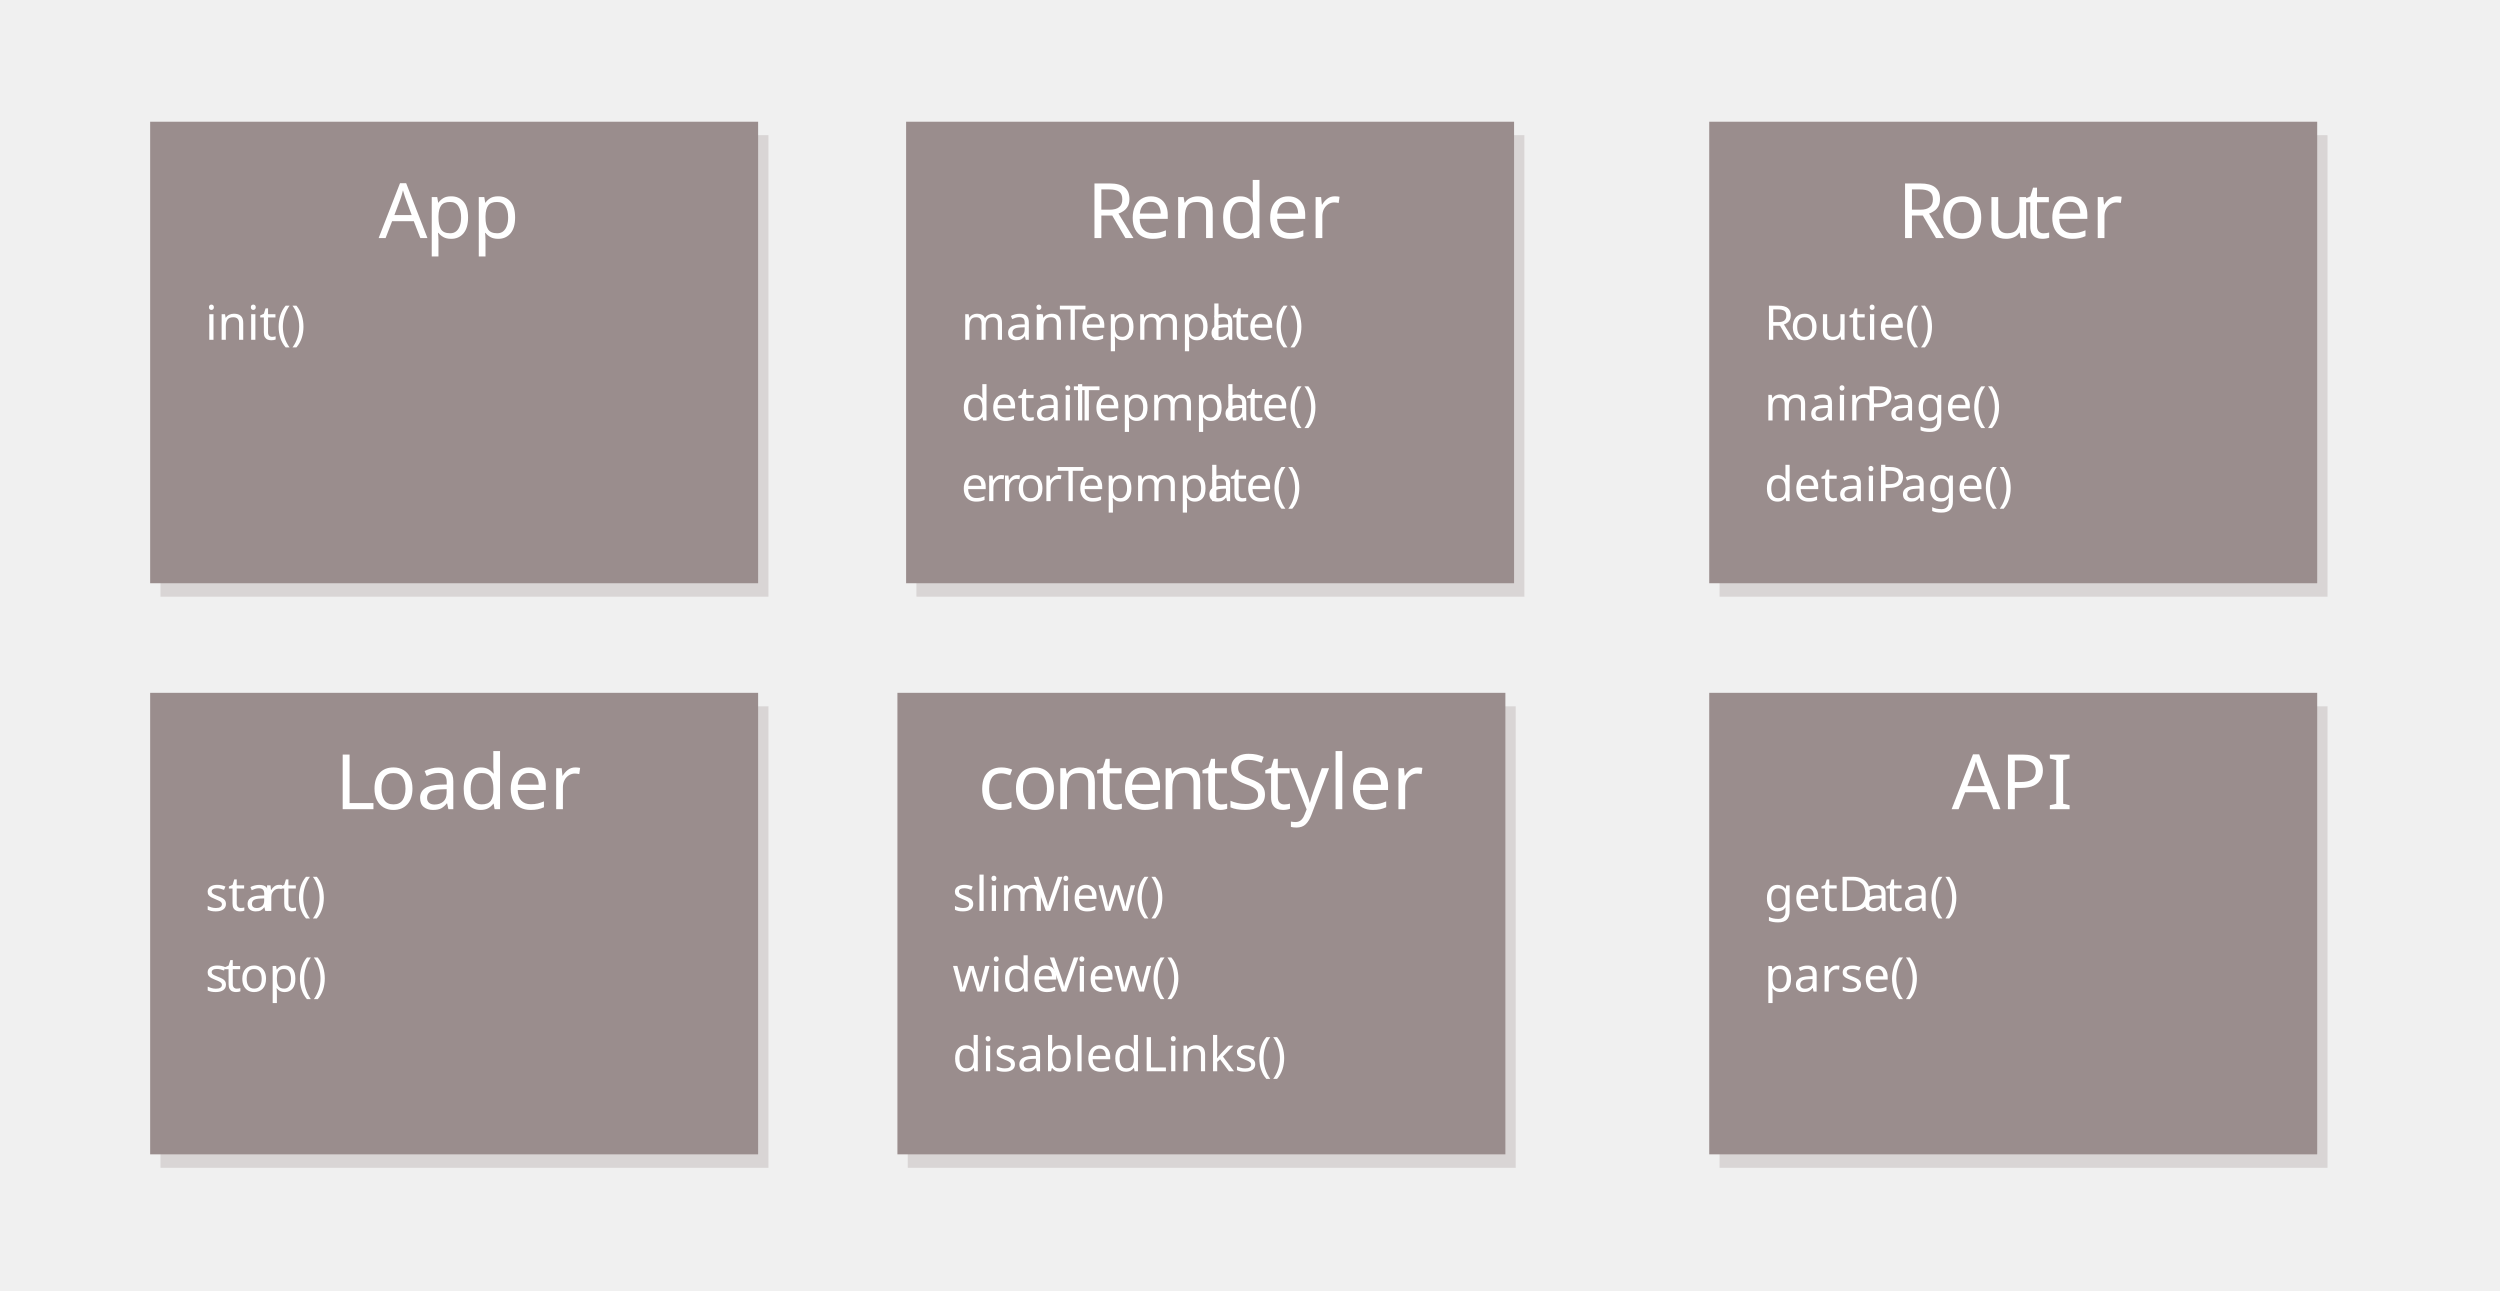
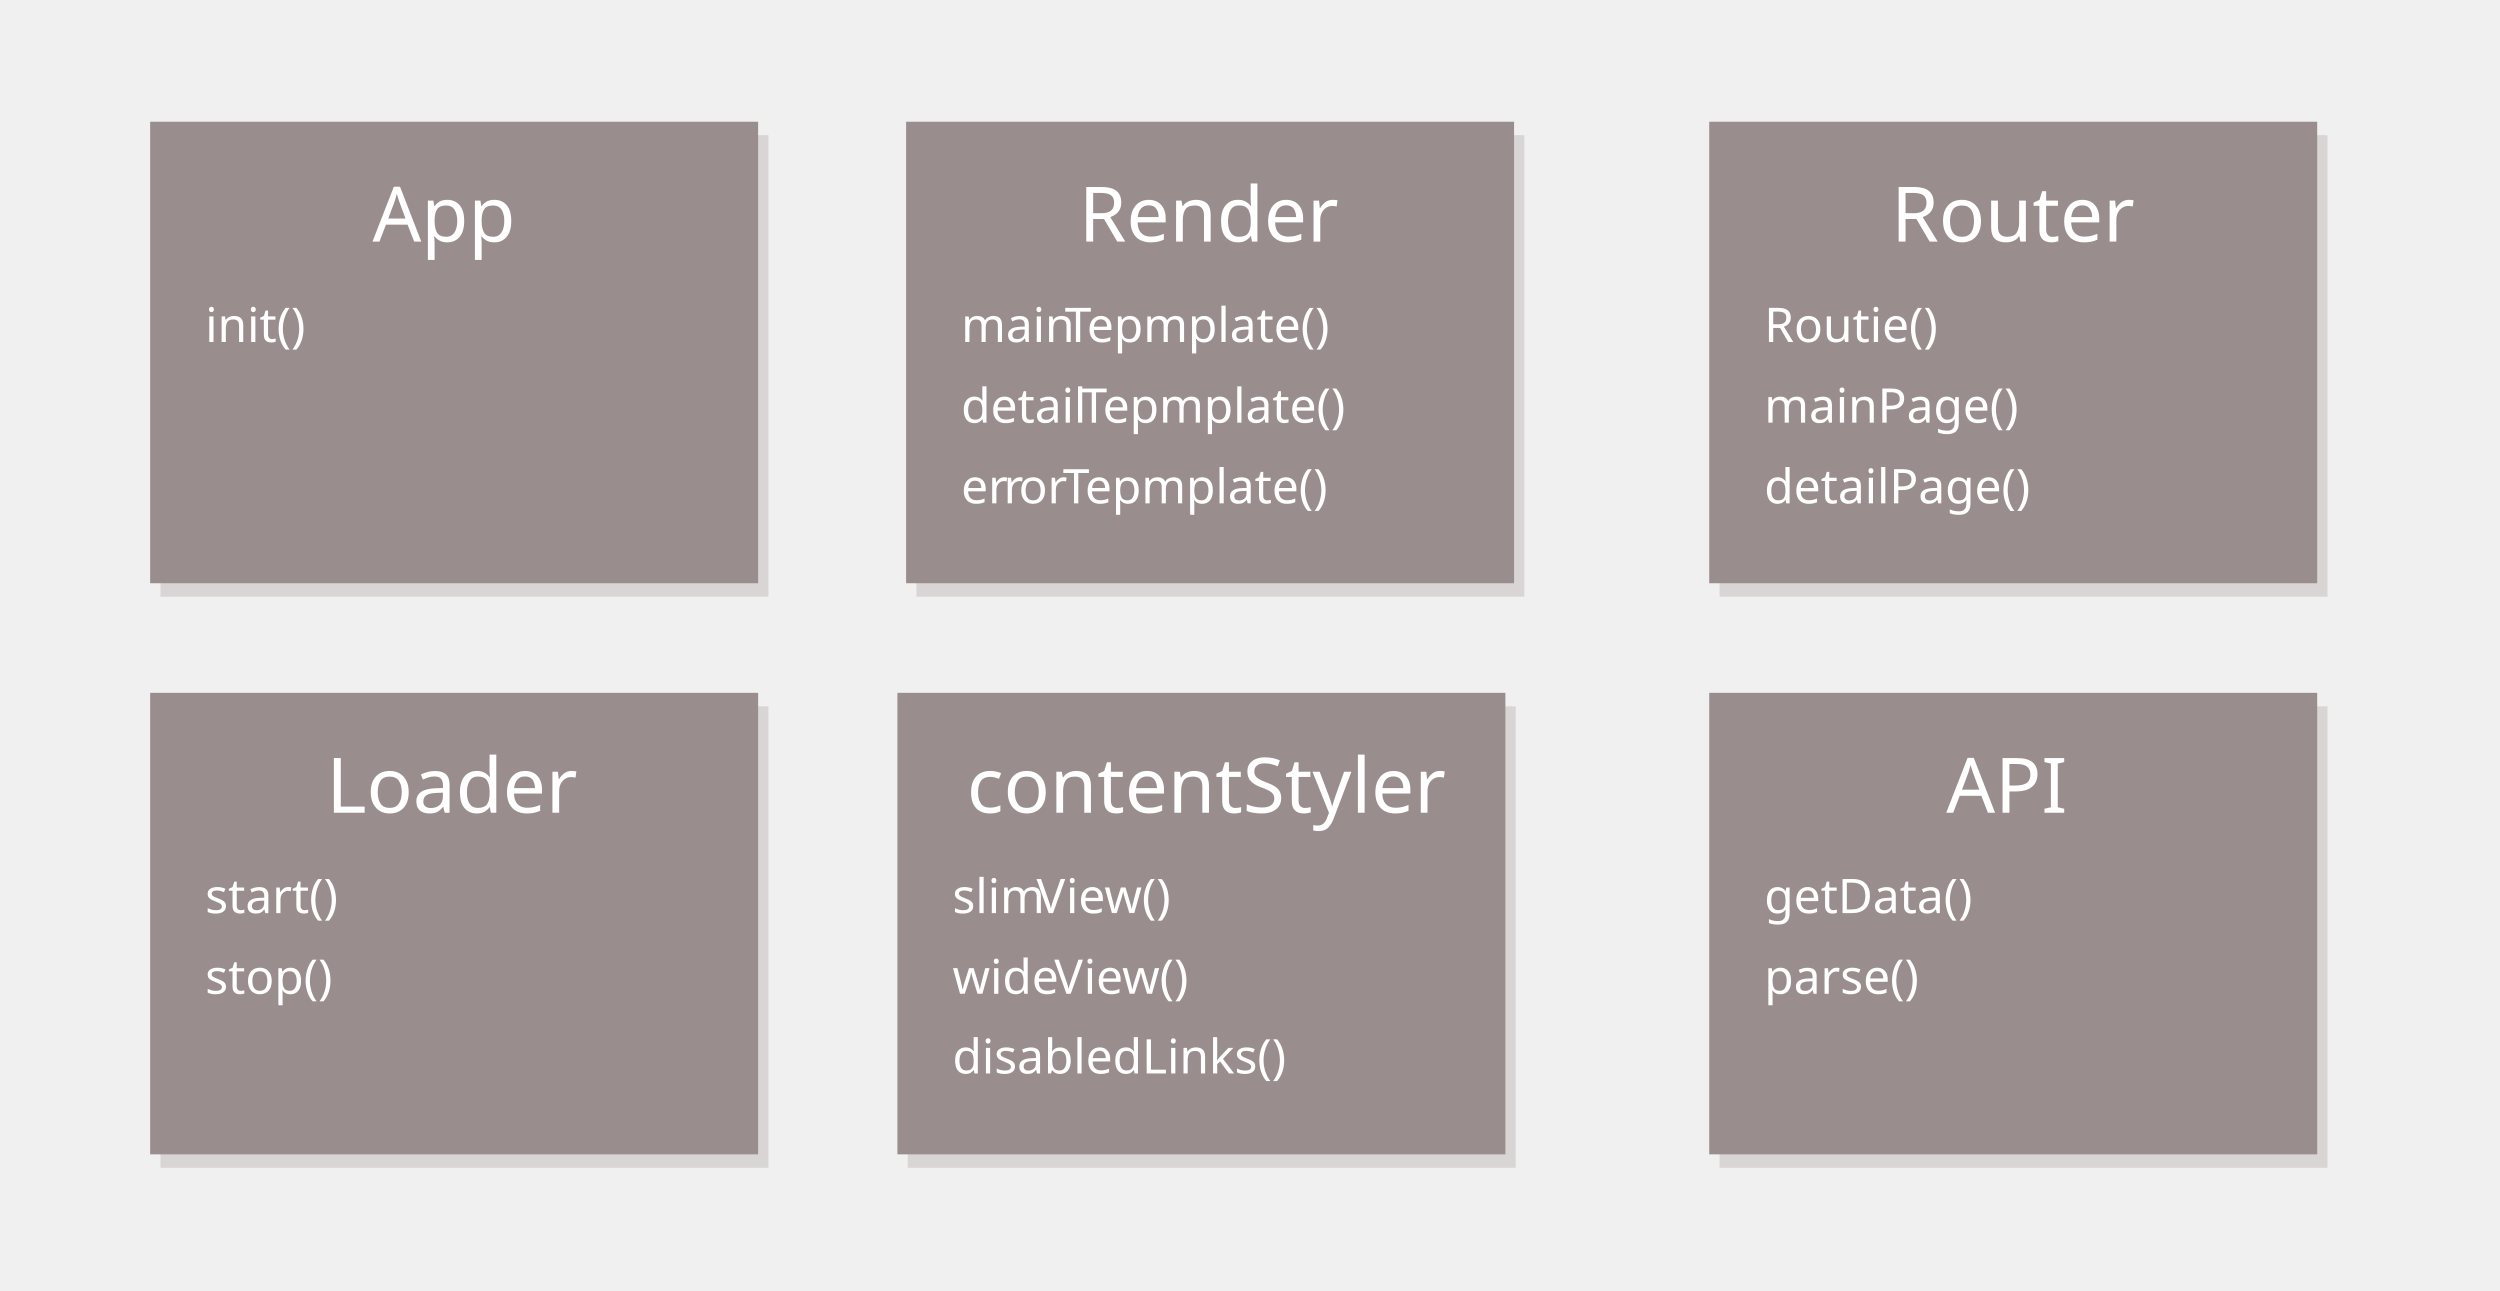
<svg xmlns="http://www.w3.org/2000/svg" id="Laag_1" data-name="Laag 1" viewBox="0 0 2395.05 1236.49">
  <defs>
-     <style>.cls-1,.cls-2{fill:#9a8d8d;}.cls-1{opacity:0.27;}.cls-10,.cls-3{font-size:73.28px;}.cls-10,.cls-3,.cls-6{fill:#fff;font-family:MyriadPro-Regular, Myriad Pro;}.cls-4{letter-spacing:0em;}.cls-5{letter-spacing:-0.01em;}.cls-6{font-size:45.8px;}.cls-7{letter-spacing:-0.03em;}.cls-8{letter-spacing:0em;}.cls-9{letter-spacing:0em;}.cls-10{letter-spacing:0em;}.cls-11{letter-spacing:0em;}.cls-12{letter-spacing:0em;}.cls-13{letter-spacing:0em;}.cls-14{letter-spacing:0.01em;}.cls-15{letter-spacing:-0.02em;}.cls-16{letter-spacing:-0.01em;}.cls-17{letter-spacing:0.02em;}.cls-18{letter-spacing:-0.01em;}.cls-19{letter-spacing:-0.05em;}.cls-20{letter-spacing:-0.07em;}.cls-21{letter-spacing:0em;}.cls-22{letter-spacing:-0.07em;}.cls-23{letter-spacing:0em;}.cls-24{letter-spacing:-0.01em;}.cls-25{letter-spacing:-0.01em;}.cls-26{letter-spacing:0em;}.cls-27{letter-spacing:-0.01em;}</style>
+     <style>.cls-1,.cls-2{fill:#9a8d8d;}.cls-1{opacity:0.27;}.cls-3{font-size:73.28px;}.cls-3,.cls-4{fill:#fff;font-family:Avenir-Book, Avenir;}.cls-4{font-size:45.8px;}.cls-5{letter-spacing:0.01em;}.cls-6{letter-spacing:-0.11em;}.cls-7{letter-spacing:-0.02em;}</style>
  </defs>
  <rect class="cls-1" x="1647.36" y="129.51" width="582.45" height="442.13" />
  <rect class="cls-1" x="1647.36" y="676.65" width="582.45" height="442.13" />
  <rect class="cls-1" x="153.74" y="129.51" width="582.45" height="442.13" />
  <rect class="cls-1" x="869.63" y="676.65" width="582.45" height="442.13" />
  <rect class="cls-1" x="153.74" y="676.65" width="582.45" height="442.13" />
  <rect class="cls-1" x="877.95" y="129.51" width="582.45" height="442.13" />
  <rect class="cls-2" x="1637.47" y="116.62" width="582.45" height="442.13" />
-   <text class="cls-3" transform="translate(1817.97 228.08)">
-     <tspan class="cls-4">R</tspan>
-     <tspan x="39.72" y="0">ou</tspan>
-     <tspan class="cls-5" x="120.33" y="0">t</tspan>
-     <tspan x="144.14" y="0">er</tspan>
+   <text class="cls-3" transform="translate(1811.85 231.45)">Router</text>
+   <text class="cls-4" transform="translate(1690.23 404.95)">mainPage()</text>
+   <text class="cls-4" transform="translate(1690.23 327.66)">Routie()</text>
+   <text class="cls-4" transform="translate(1690.23 482.23)">detailPage()</text>
+   <rect class="cls-2" x="1637.47" y="663.75" width="582.45" height="442.13" />
+   <text class="cls-3" transform="translate(1864.54 778.59)">API</text>
+   <text class="cls-4" transform="translate(1690.23 874.8)">getData()</text>
+   <text class="cls-4" transform="translate(1690.23 952.08)">parse()</text>
+   <rect class="cls-2" x="143.85" y="116.62" width="582.45" height="442.13" />
+   <text class="cls-3" transform="translate(356.85 231.45)">App</text>
+   <text class="cls-4" transform="translate(196.61 327.66)">init()</text>
+   <rect class="cls-2" x="859.74" y="663.75" width="582.45" height="442.13" />
+   <text class="cls-3" transform="translate(926.29 778.59)">contentStyler</text>
+   <text class="cls-4" transform="translate(912.5 874.8)">slim<tspan class="cls-5" x="80.52" y="0">V</tspan>
+     <tspan x="108.77" y="0">iew()</tspan>
  </text>
-   <text class="cls-6" transform="translate(1690.23 402.84)">main<tspan class="cls-7" x="96.41" y="0">P</tspan>
-     <tspan x="119.58" y="0">age()</tspan>
+   <text class="cls-4" transform="translate(912.5 952.08)">wide<tspan class="cls-5" x="97.51" y="0">V</tspan>
+     <tspan x="125.77" y="0">iew()</tspan>
  </text>
-   <text class="cls-6" transform="translate(1690.23 325.55)">
-     <tspan class="cls-8">R</tspan>
-     <tspan x="24.82" y="0">outie()</tspan>
+   <text class="cls-4" transform="translate(912.5 1028.42)">disabledLinks()</text>
+   <rect class="cls-2" x="143.85" y="663.75" width="582.45" height="442.13" />
+   <text class="cls-3" transform="translate(312.77 778.59)">Loader</text>
+   <text class="cls-4" transform="translate(196.61 874.8)">start()</text>
+   <text class="cls-4" transform="translate(196.61 952.08)">stop()</text>
+   <rect class="cls-2" x="868.06" y="116.62" width="582.45" height="442.13" />
+   <text class="cls-3" transform="translate(1033.57 231.45)">Render</text>
+   <text class="cls-4" transform="translate(920.82 327.66)">main<tspan class="cls-6" x="99.25" y="0">T</tspan>
+     <tspan x="120.45" y="0">epmplate()</tspan>
  </text>
-   <text class="cls-6" transform="translate(1690.23 480.12)">detail<tspan class="cls-7" x="107.54" y="0">P</tspan>
-     <tspan x="130.71" y="0">age()</tspan>
+   <text class="cls-4" transform="translate(920.82 404.95)">detail<tspan class="cls-6" x="114.41" y="0">T</tspan>
+     <tspan x="135.61" y="0">epmplate()</tspan>
  </text>
-   <rect class="cls-2" x="1637.47" y="663.75" width="582.45" height="442.13" />
-   <text class="cls-3" transform="translate(1869.7 775.22)">API</text>
-   <text class="cls-6" transform="translate(1690.23 872.69)">getD<tspan class="cls-9" x="94.21" y="0">a</tspan>
-     <tspan x="116.1" y="0">ta()</tspan>
-   </text>
-   <text class="cls-6" transform="translate(1690.23 949.98)">parse()</text>
-   <rect class="cls-2" x="143.85" y="116.62" width="582.45" height="442.13" />
-   <text class="cls-10" transform="translate(362.75 228.08)">A<tspan class="cls-11" x="44.63" y="0">pp</tspan>
-   </text>
-   <text class="cls-6" transform="translate(196.61 325.55)">init()</text>
-   <rect class="cls-2" x="859.74" y="663.75" width="582.45" height="442.13" />
-   <text class="cls-3" transform="translate(936.92 775.22)">
-     <tspan class="cls-5">c</tspan>
-     <tspan x="32.39" y="0">o</tspan>
-     <tspan class="cls-12" x="72.62" y="0">n</tspan>
-     <tspan class="cls-5" x="113" y="0">t</tspan>
-     <tspan x="136.81" y="0">e</tspan>
-     <tspan class="cls-12" x="173.53" y="0">n</tspan>
-     <tspan x="213.9" y="0">t</tspan>
-     <tspan class="cls-13" x="238.16" y="0">S</tspan>
-     <tspan class="cls-14" x="274.07" y="0">t</tspan>
-     <tspan x="298.98" y="0">yler</tspan>
-   </text>
-   <text class="cls-6" transform="translate(912.5 872.69)">slim<tspan class="cls-15" x="77.86" y="0">V</tspan>
-     <tspan x="102.68" y="0">iew()</tspan>
-   </text>
-   <text class="cls-6" transform="translate(912.5 949.98)">wide<tspan class="cls-15" x="93.2" y="0">V</tspan>
-     <tspan x="118.03" y="0">iew()</tspan>
-   </text>
-   <text class="cls-6" transform="translate(912.5 1026.32)">disabledLinks()</text>
-   <rect class="cls-2" x="143.85" y="663.75" width="582.45" height="442.13" />
-   <text class="cls-3" transform="translate(321.2 775.22)">
-     <tspan class="cls-16">L</tspan>
-     <tspan x="33.56" y="0">oader</tspan>
-   </text>
-   <text class="cls-6" transform="translate(196.61 872.69)">sta<tspan class="cls-17" x="55.37" y="0">r</tspan>
-     <tspan x="71.45" y="0">t()</tspan>
-   </text>
-   <text class="cls-6" transform="translate(196.61 949.98)">s<tspan class="cls-18" x="18.14" y="0">t</tspan>
-     <tspan x="33.02" y="0">op()</tspan>
-   </text>
-   <rect class="cls-2" x="868.06" y="116.62" width="582.45" height="442.13" />
-   <text class="cls-3" transform="translate(1041.41 228.08)">
-     <tspan class="cls-4">R</tspan>
-     <tspan x="39.72" y="0">ender</tspan>
-   </text>
-   <text class="cls-6" transform="translate(920.82 325.55)">mai<tspan class="cls-19" x="70.99" y="0">n</tspan>
-     <tspan class="cls-20" x="94.12" y="0">T</tspan>
-     <tspan x="113.63" y="0">epmpl</tspan>
-     <tspan class="cls-21" x="237.7" y="0">a</tspan>
-     <tspan class="cls-18" x="259.59" y="0">t</tspan>
-     <tspan x="274.48" y="0">e()</tspan>
-   </text>
-   <text class="cls-6" transform="translate(920.82 402.84)">detail<tspan class="cls-22" x="107.54" y="0">T</tspan>
-     <tspan x="127.05" y="0">epmpl</tspan>
-     <tspan class="cls-23" x="251.12" y="0">a</tspan>
-     <tspan class="cls-24" x="273.01" y="0">t</tspan>
-     <tspan x="287.9" y="0">e()</tspan>
-   </text>
-   <text class="cls-6" transform="translate(920.82 480.12)">e<tspan class="cls-8" x="22.95" y="0">r</tspan>
-     <tspan class="cls-25" x="38.11" y="0">r</tspan>
-     <tspan class="cls-26" x="52.62" y="0">o</tspan>
-     <tspan class="cls-27" x="77.77" y="0">r</tspan>
-     <tspan class="cls-22" x="92.1" y="0">T</tspan>
-     <tspan x="111.61" y="0">epmpl</tspan>
-     <tspan class="cls-21" x="235.69" y="0">a</tspan>
-     <tspan class="cls-18" x="257.58" y="0">t</tspan>
-     <tspan x="272.46" y="0">e()</tspan>
+   <text class="cls-4" transform="translate(920.82 482.23)">er<tspan class="cls-7" x="40.67" y="0">r</tspan>
+     <tspan x="55.05" y="0">or</tspan>
+     <tspan class="cls-6" x="97.42" y="0">T</tspan>
+     <tspan x="118.62" y="0">epmplate()</tspan>
  </text>
</svg>
